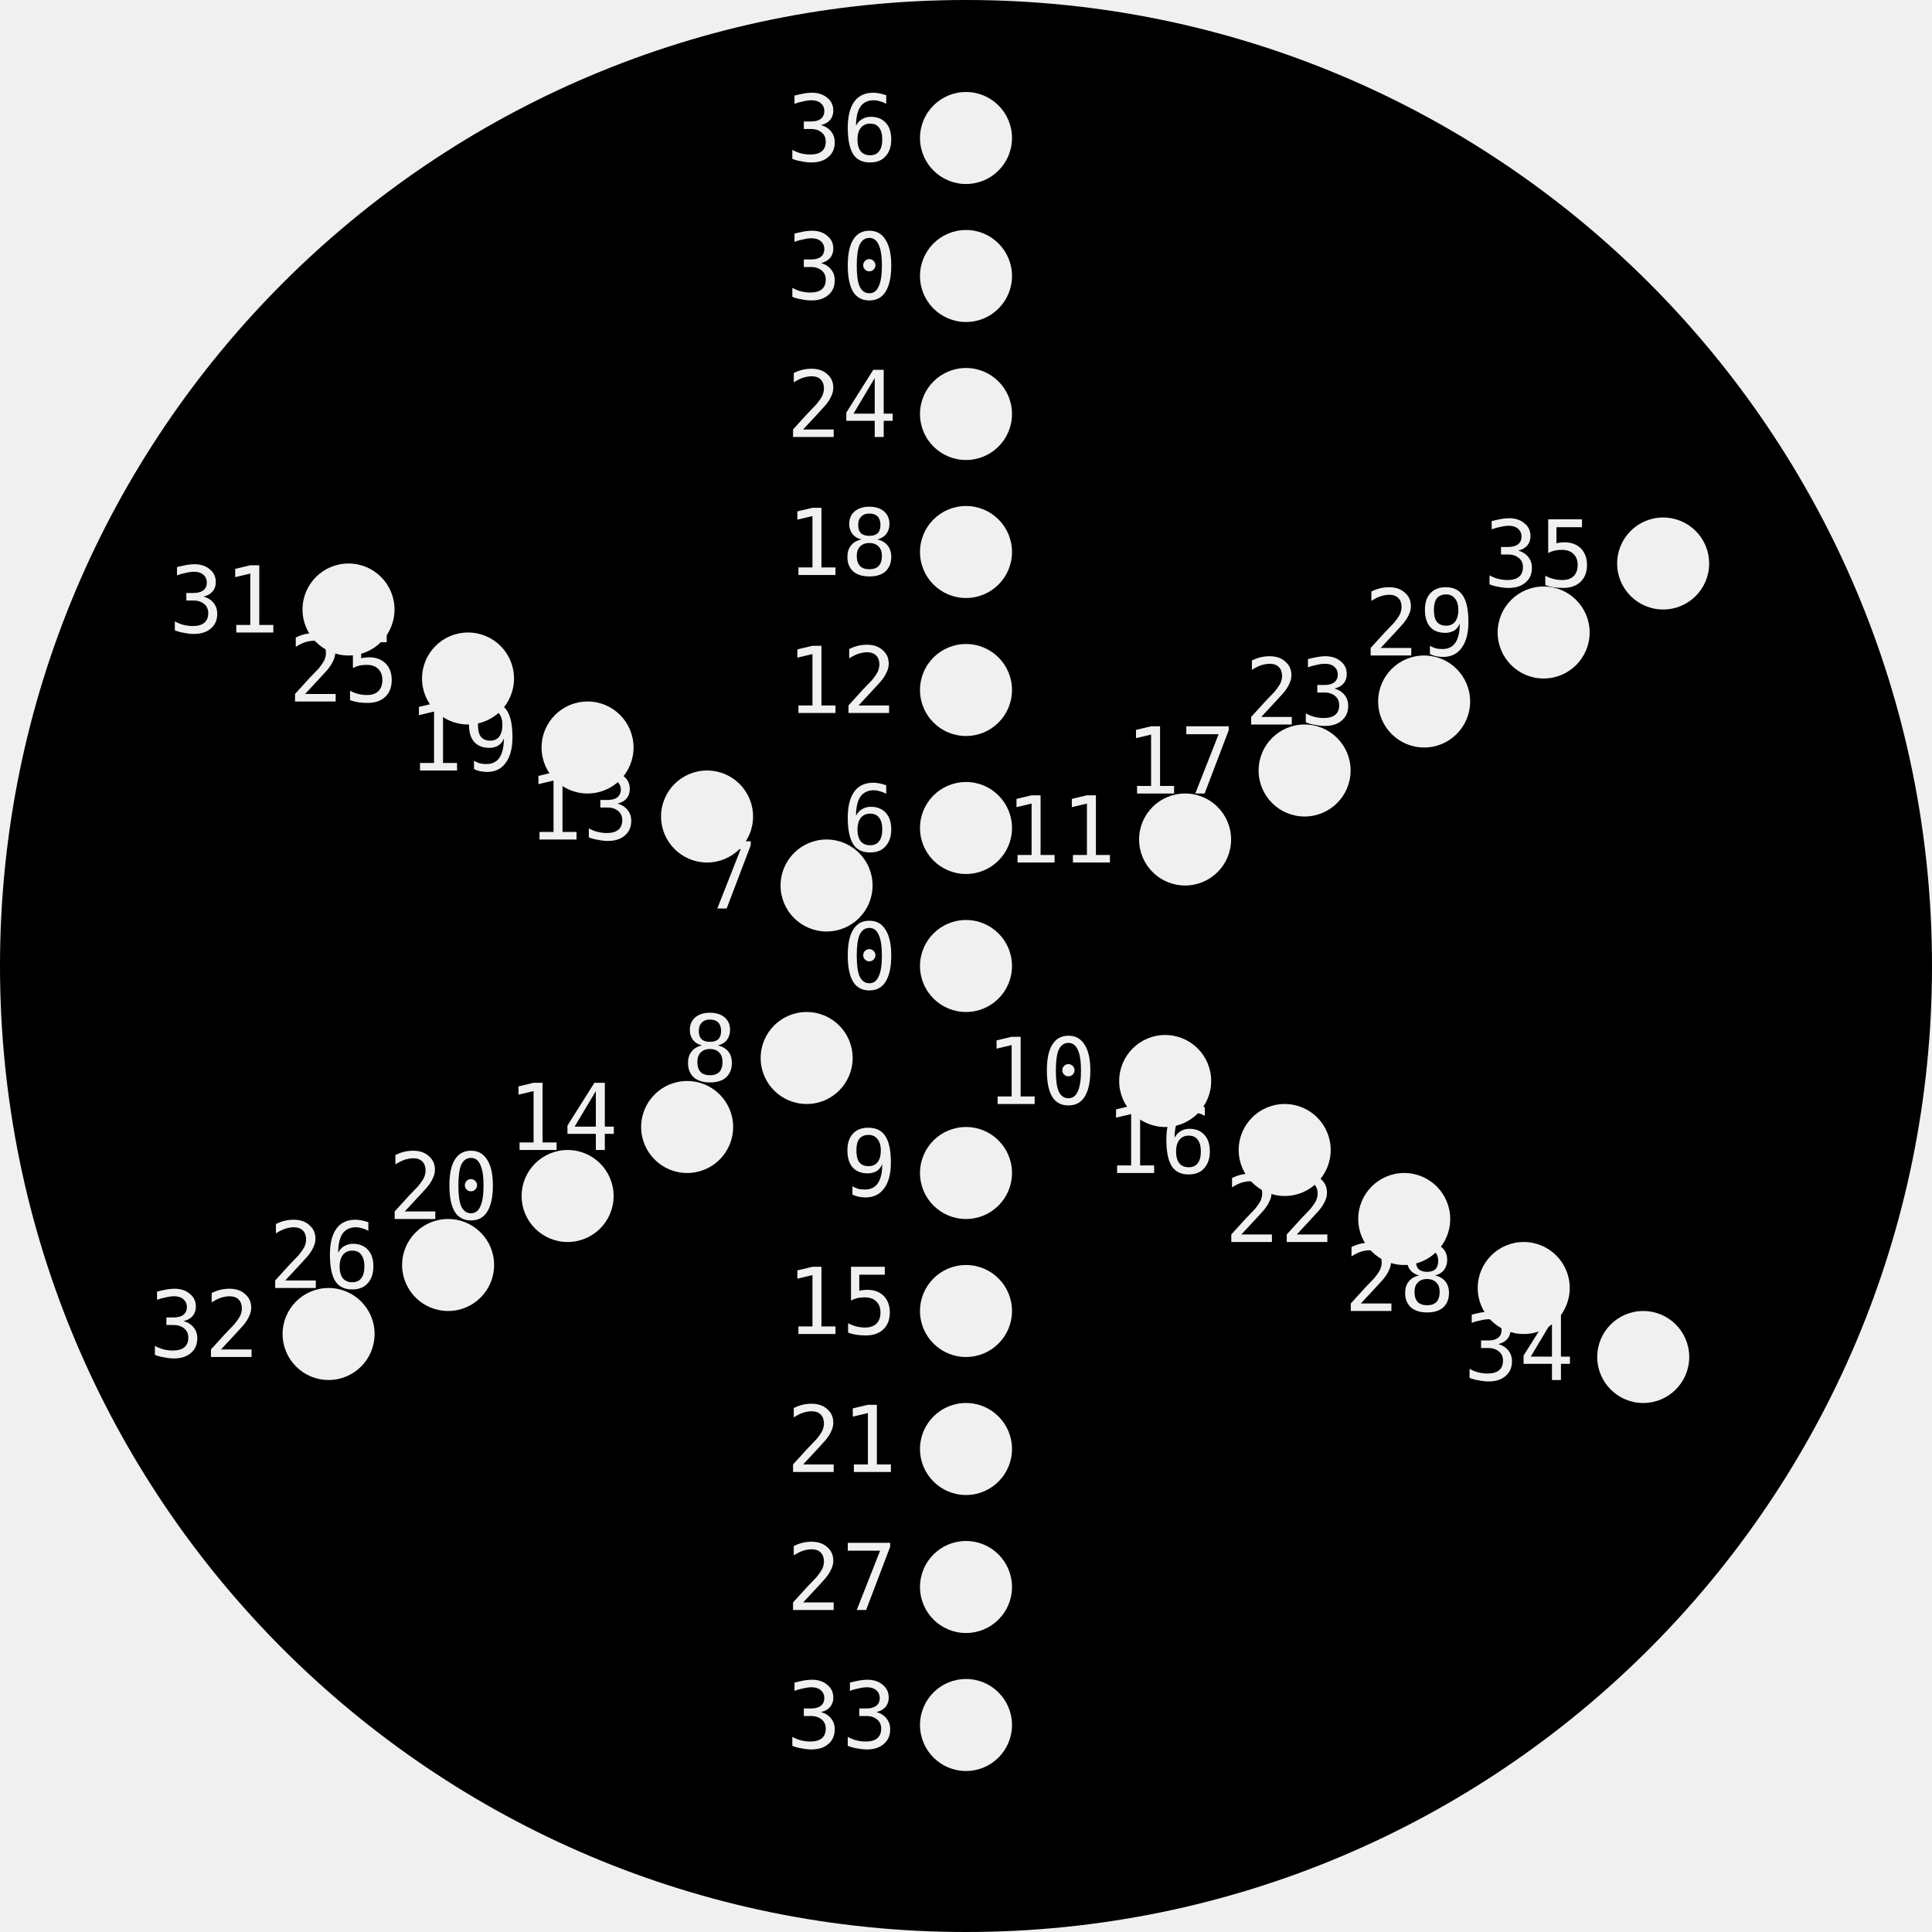
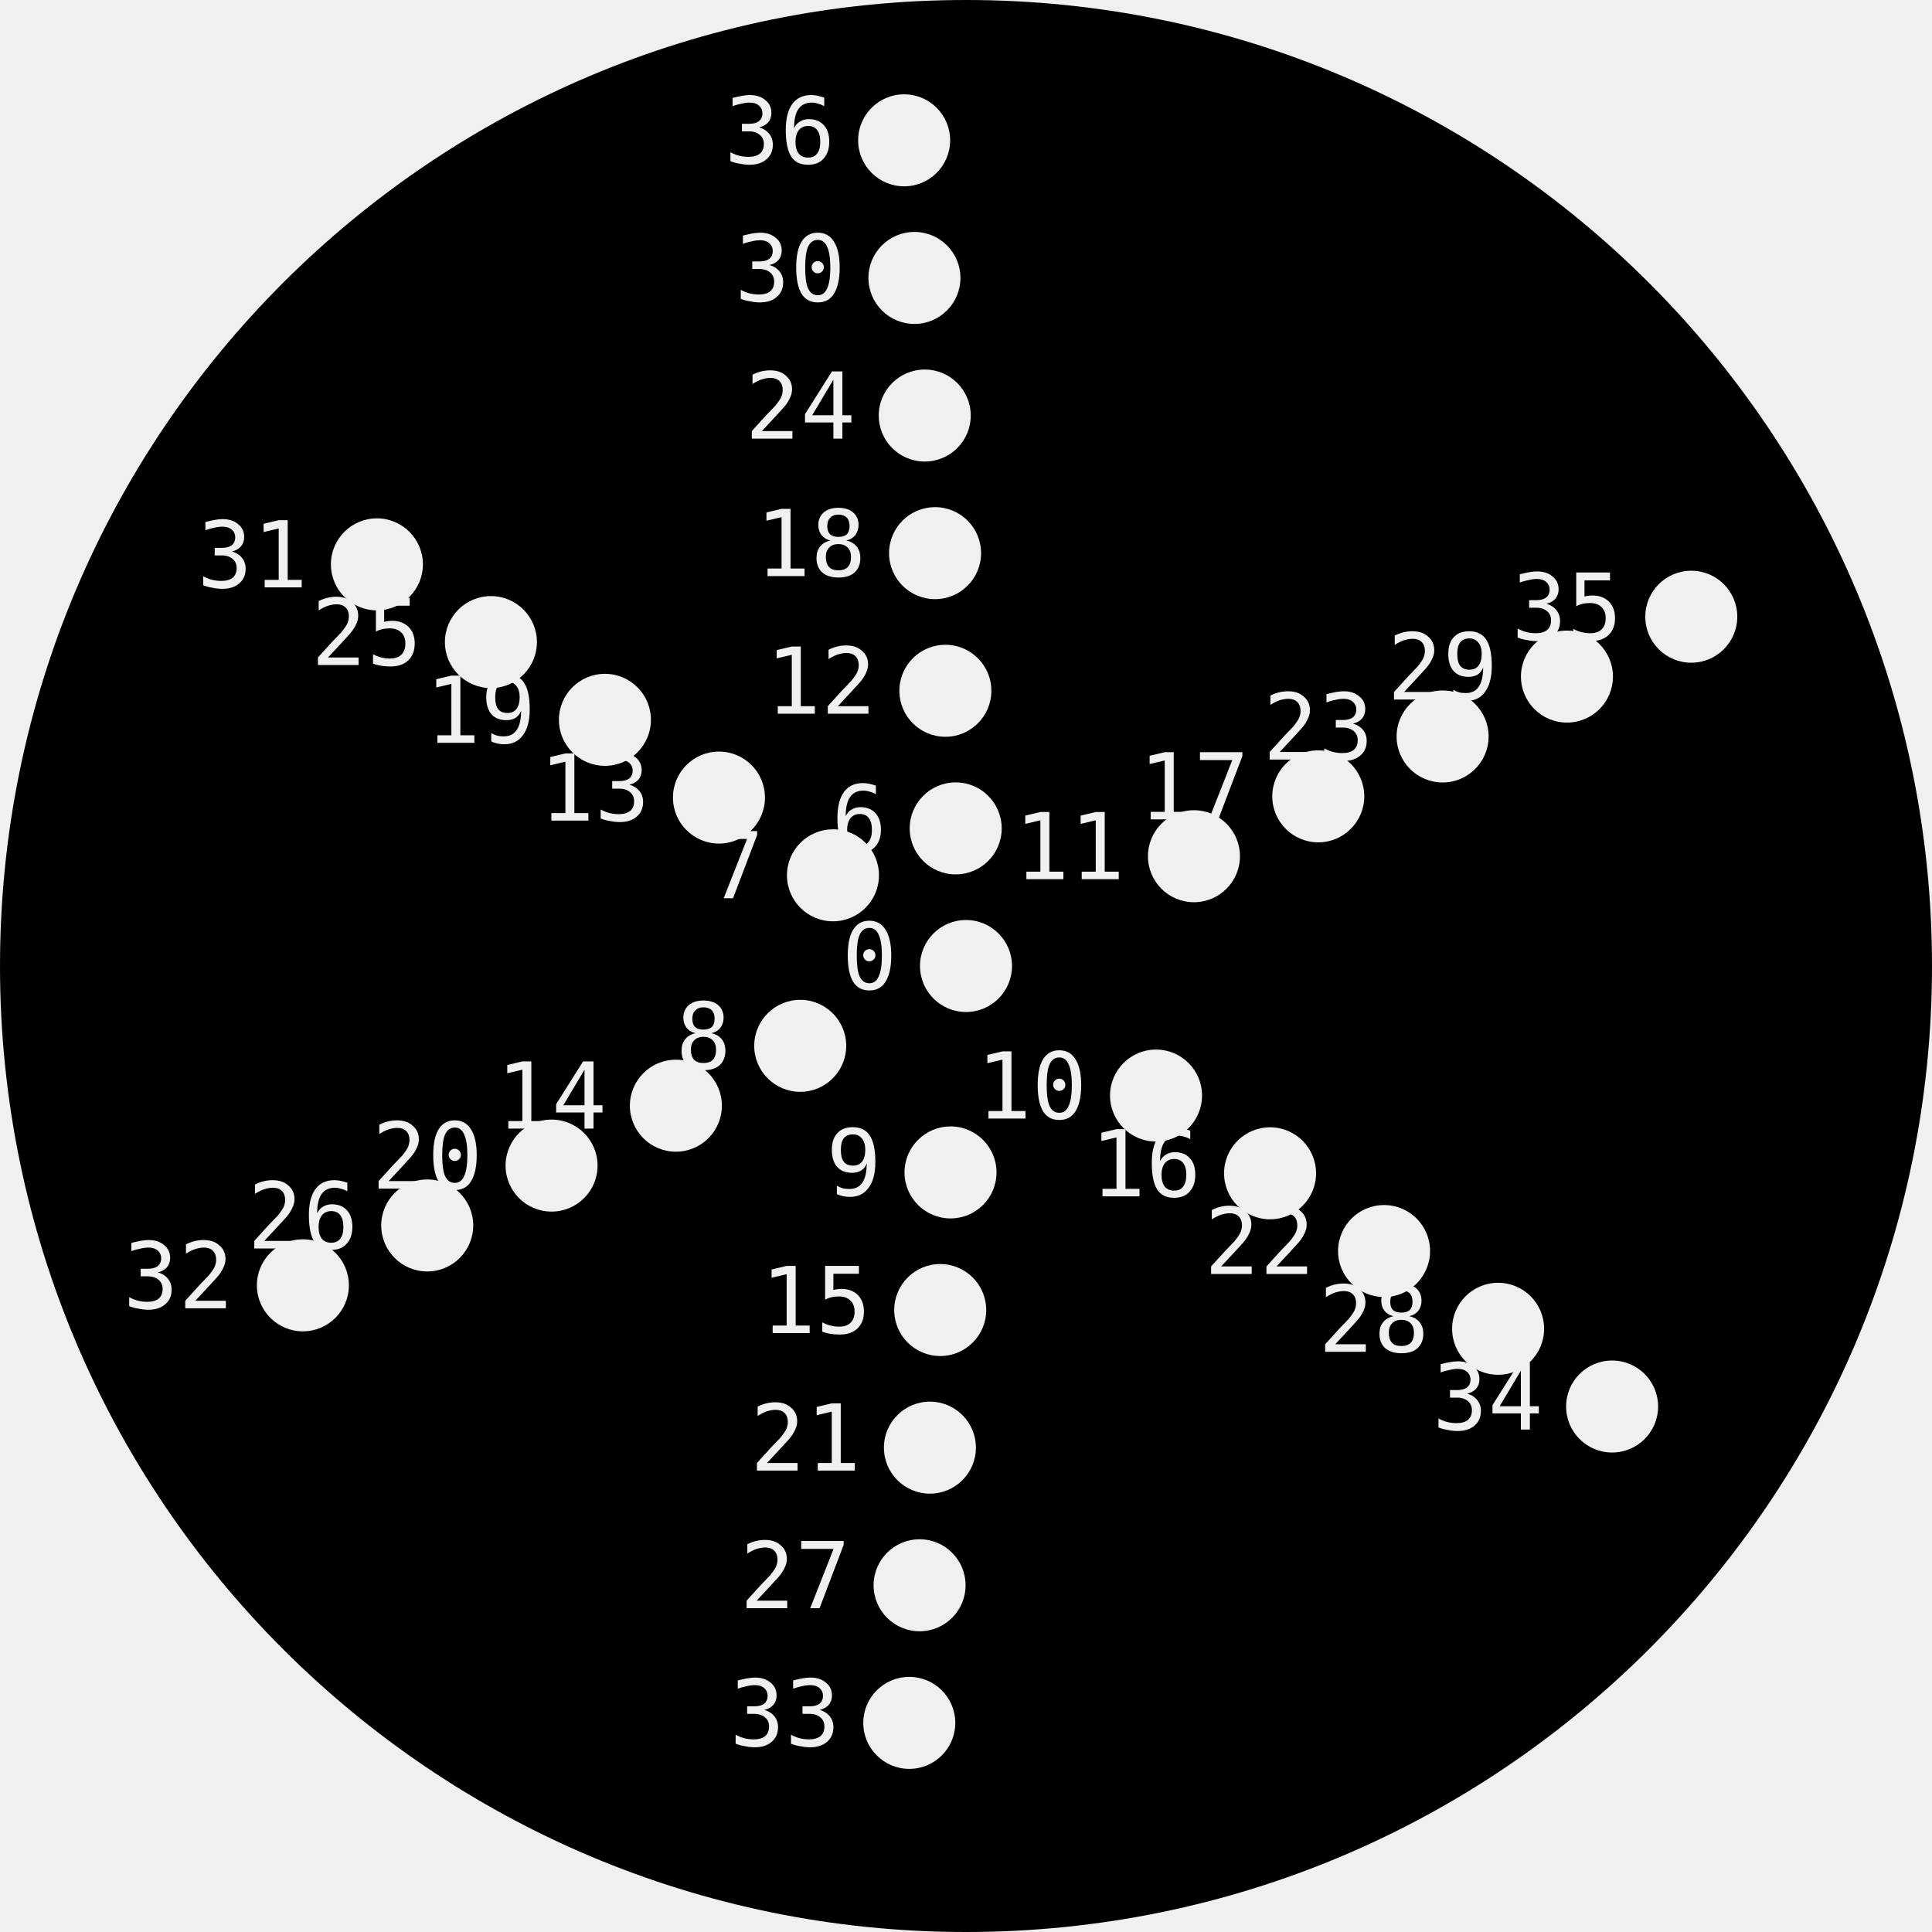
<svg xmlns="http://www.w3.org/2000/svg" xmlns:ns1="http://nathanfriend.io/inspiral">
  <style>
    text {
      font-family: monospace;
      font-size: 4px;
    }
  </style>
  <g>
    <mask id="holes">
      <rect width="100%" height="100%" fill="white" />
-       <circle cx="42" cy="42" r="2" ns1:hole-name="0" />
+       <circle cx="42" cy="42" r="2" ns1:hole-name="0" ns1:hole-text-position-angle="3.2163924786752647" ns1:hole-text-rotation-angle="0.07479982508547134" />
      <text x="39" y="43" text-anchor="end">0</text>
-       <circle cx="42" cy="36" r="2" ns1:hole-name="6" />
-       <text x="39" y="37" text-anchor="end">6</text>
-       <circle cx="42" cy="30" r="2" ns1:hole-name="12" />
-       <text x="39" y="31" text-anchor="end">12</text>
-       <circle cx="42" cy="24" r="2" ns1:hole-name="18" />
-       <text x="39" y="25" text-anchor="end">18</text>
-       <circle cx="42" cy="18" r="2" ns1:hole-name="24" />
-       <text x="39" y="19" text-anchor="end">24</text>
-       <circle cx="42" cy="12" r="2" ns1:hole-name="30" />
-       <text x="39" y="13" text-anchor="end">30</text>
-       <circle cx="42" cy="6" r="2" ns1:hole-name="36" />
-       <text x="39" y="7" text-anchor="end">36</text>
-       <circle cx="35.938" cy="38.5" r="2" ns1:hole-name="7" />
-       <text x="32.938" y="39.5" text-anchor="end">7</text>
-       <circle cx="30.742" cy="35.5" r="2" ns1:hole-name="13" />
-       <text x="27.742" y="36.5" text-anchor="end">13</text>
-       <circle cx="25.546" cy="32.5" r="2" ns1:hole-name="19" />
-       <text x="22.546" y="33.5" text-anchor="end">19</text>
-       <circle cx="20.349" cy="29.5" r="2" ns1:hole-name="25" />
-       <text x="17.349" y="30.5" text-anchor="end">25</text>
-       <circle cx="15.153" cy="26.5" r="2" ns1:hole-name="31" />
-       <text x="12.153" y="27.5" text-anchor="end">31</text>
-       <circle cx="35.072" cy="46" r="2" ns1:hole-name="8" />
-       <text x="32.072" y="47" text-anchor="end">8</text>
-       <circle cx="29.876" cy="49" r="2" ns1:hole-name="14" />
-       <text x="26.876" y="50" text-anchor="end">14</text>
-       <circle cx="24.679" cy="52" r="2" ns1:hole-name="20" />
-       <text x="21.679" y="53" text-anchor="end">20</text>
-       <circle cx="19.483" cy="55" r="2" ns1:hole-name="26" />
-       <text x="16.483" y="56" text-anchor="end">26</text>
-       <circle cx="14.287" cy="58" r="2" ns1:hole-name="32" />
-       <text x="11.287" y="59" text-anchor="end">32</text>
-       <circle cx="42" cy="51" r="2" ns1:hole-name="9" />
-       <text x="39" y="52" text-anchor="end">9</text>
-       <circle cx="42" cy="57" r="2" ns1:hole-name="15" />
-       <text x="39" y="58" text-anchor="end">15</text>
-       <circle cx="42" cy="63" r="2" ns1:hole-name="21" />
-       <text x="39" y="64" text-anchor="end">21</text>
-       <circle cx="42" cy="69" r="2" ns1:hole-name="27" />
-       <text x="39" y="70" text-anchor="end">27</text>
-       <circle cx="42" cy="75" r="2" ns1:hole-name="33" />
-       <text x="39" y="76" text-anchor="end">33</text>
-       <circle cx="50.66" cy="47" r="2" ns1:hole-name="10" />
-       <text x="47.66" y="48" text-anchor="end">10</text>
-       <circle cx="55.856" cy="50" r="2" ns1:hole-name="16" />
-       <text x="52.856" y="51" text-anchor="end">16</text>
-       <circle cx="61.053" cy="53" r="2" ns1:hole-name="22" />
-       <text x="58.053" y="54" text-anchor="end">22</text>
-       <circle cx="66.249" cy="56" r="2" ns1:hole-name="28" />
-       <text x="63.249" y="57" text-anchor="end">28</text>
-       <circle cx="71.445" cy="59" r="2" ns1:hole-name="34" />
-       <text x="68.445" y="60" text-anchor="end">34</text>
-       <circle cx="51.526" cy="36.5" r="2" ns1:hole-name="11" />
-       <text x="48.526" y="37.5" text-anchor="end">11</text>
-       <circle cx="56.722" cy="33.5" r="2" ns1:hole-name="17" />
-       <text x="53.722" y="34.5" text-anchor="end">17</text>
-       <circle cx="61.919" cy="30.5" r="2" ns1:hole-name="23" />
-       <text x="58.919" y="31.5" text-anchor="end">23</text>
-       <circle cx="67.115" cy="27.5" r="2" ns1:hole-name="29" />
-       <text x="64.115" y="28.5" text-anchor="end">29</text>
-       <circle cx="72.311" cy="24.5" r="2" ns1:hole-name="35" />
-       <text x="69.311" y="25.5" text-anchor="end">35</text>
+       <circle cx="41.552" cy="36.017" r="2" ns1:hole-name="6" ns1:hole-text-position-angle="3.2163924786752647" ns1:hole-text-rotation-angle="0.07479982508547134" />
+       <text x="38.552" y="37.017" text-anchor="end">6</text>
+       <circle cx="41.103" cy="30.034" r="2" ns1:hole-name="12" ns1:hole-text-position-angle="3.2163924786752647" ns1:hole-text-rotation-angle="0.07479982508547134" />
+       <text x="38.103" y="31.034" text-anchor="end">12</text>
+       <circle cx="40.655" cy="24.05" r="2" ns1:hole-name="18" ns1:hole-text-position-angle="3.2163924786752647" ns1:hole-text-rotation-angle="0.07479982508547134" />
+       <text x="37.655" y="25.05" text-anchor="end">18</text>
+       <circle cx="40.206" cy="18.067" r="2" ns1:hole-name="24" ns1:hole-text-position-angle="3.2163924786752647" ns1:hole-text-rotation-angle="0.07479982508547134" />
+       <text x="37.206" y="19.067" text-anchor="end">24</text>
+       <circle cx="39.758" cy="12.084" r="2" ns1:hole-name="30" ns1:hole-text-position-angle="3.2163924786752647" ns1:hole-text-rotation-angle="0.07479982508547134" />
+       <text x="36.758" y="13.084" text-anchor="end">30</text>
+       <circle cx="39.31" cy="6.101" r="2" ns1:hole-name="36" ns1:hole-text-position-angle="3.2163924786752647" ns1:hole-text-rotation-angle="0.07479982508547134" />
+       <text x="36.31" y="7.101" text-anchor="end">36</text>
+       <circle cx="36.216" cy="38.057" r="2" ns1:hole-name="7" ns1:hole-text-position-angle="4.11399037970092" ns1:hole-text-rotation-angle="0.9723977261111267" />
+       <text x="33.216" y="39.057" text-anchor="end">7</text>
+       <circle cx="31.259" cy="34.677" r="2" ns1:hole-name="13" ns1:hole-text-position-angle="4.11399037970092" ns1:hole-text-rotation-angle="0.9723977261111267" />
+       <text x="28.259" y="35.677" text-anchor="end">13</text>
+       <circle cx="26.301" cy="31.297" r="2" ns1:hole-name="19" ns1:hole-text-position-angle="4.11399037970092" ns1:hole-text-rotation-angle="0.9723977261111267" />
+       <text x="23.301" y="32.297" text-anchor="end">19</text>
+       <circle cx="21.344" cy="27.917" r="2" ns1:hole-name="25" ns1:hole-text-position-angle="4.11399037970092" ns1:hole-text-rotation-angle="0.9723977261111267" />
+       <text x="18.344" y="28.917" text-anchor="end">25</text>
+       <circle cx="16.387" cy="24.537" r="2" ns1:hole-name="31" ns1:hole-text-position-angle="4.11399037970092" ns1:hole-text-rotation-angle="0.9723977261111267" />
+       <text x="13.387" y="25.537" text-anchor="end">31</text>
+       <circle cx="34.792" cy="45.471" r="2" ns1:hole-name="8" ns1:hole-text-position-angle="5.161187930897517" ns1:hole-text-rotation-angle="2.019595277307724" />
+       <text x="31.792" y="46.471" text-anchor="end">8</text>
+       <circle cx="29.386" cy="48.074" r="2" ns1:hole-name="14" ns1:hole-text-position-angle="5.161187930897517" ns1:hole-text-rotation-angle="2.019595277307724" />
+       <text x="26.386" y="49.074" text-anchor="end">14</text>
+       <circle cx="23.981" cy="50.678" r="2" ns1:hole-name="20" ns1:hole-text-position-angle="5.161187930897517" ns1:hole-text-rotation-angle="2.019595277307724" />
+       <text x="20.981" y="51.678" text-anchor="end">20</text>
+       <circle cx="18.575" cy="53.281" r="2" ns1:hole-name="26" ns1:hole-text-position-angle="5.161187930897517" ns1:hole-text-rotation-angle="2.019595277307724" />
+       <text x="15.575" y="54.281" text-anchor="end">26</text>
+       <circle cx="13.169" cy="55.884" r="2" ns1:hole-name="32" ns1:hole-text-position-angle="5.161187930897517" ns1:hole-text-rotation-angle="2.019595277307724" />
+       <text x="10.169" y="56.884" text-anchor="end">32</text>
+       <circle cx="41.327" cy="50.975" r="2" ns1:hole-name="9" ns1:hole-text-position-angle="6.208385482094116" ns1:hole-text-rotation-angle="3.0667928285043224" />
+       <text x="38.327" y="51.975" text-anchor="end">9</text>
+       <circle cx="40.879" cy="56.958" r="2" ns1:hole-name="15" ns1:hole-text-position-angle="6.208385482094116" ns1:hole-text-rotation-angle="3.0667928285043224" />
+       <text x="37.879" y="57.958" text-anchor="end">15</text>
+       <circle cx="40.431" cy="62.941" r="2" ns1:hole-name="21" ns1:hole-text-position-angle="6.208385482094116" ns1:hole-text-rotation-angle="3.0667928285043224" />
+       <text x="37.431" y="63.941" text-anchor="end">21</text>
+       <circle cx="39.982" cy="68.925" r="2" ns1:hole-name="27" ns1:hole-text-position-angle="6.208385482094116" ns1:hole-text-rotation-angle="3.0667928285043224" />
+       <text x="36.982" y="69.925" text-anchor="end">27</text>
+       <circle cx="39.534" cy="74.908" r="2" ns1:hole-name="33" ns1:hole-text-position-angle="6.208385482094116" ns1:hole-text-rotation-angle="3.0667928285043224" />
+       <text x="36.534" y="75.908" text-anchor="end">33</text>
+       <circle cx="50.262" cy="47.633" r="2" ns1:hole-name="10" ns1:hole-text-position-angle="7.255583033290713" ns1:hole-text-rotation-angle="4.11399037970092" />
+       <text x="47.262" y="48.633" text-anchor="end">10</text>
+       <circle cx="55.22" cy="51.013" r="2" ns1:hole-name="16" ns1:hole-text-position-angle="7.255583033290713" ns1:hole-text-rotation-angle="4.11399037970092" />
+       <text x="52.22" y="52.013" text-anchor="end">16</text>
+       <circle cx="60.177" cy="54.393" r="2" ns1:hole-name="22" ns1:hole-text-position-angle="7.255583033290713" ns1:hole-text-rotation-angle="4.11399037970092" />
+       <text x="57.177" y="55.393" text-anchor="end">22</text>
+       <circle cx="65.135" cy="57.773" r="2" ns1:hole-name="28" ns1:hole-text-position-angle="7.255583033290713" ns1:hole-text-rotation-angle="4.11399037970092" />
+       <text x="62.135" y="58.773" text-anchor="end">28</text>
+       <circle cx="70.092" cy="61.153" r="2" ns1:hole-name="34" ns1:hole-text-position-angle="7.255583033290713" ns1:hole-text-rotation-angle="4.11399037970092" />
+       <text x="67.092" y="62.153" text-anchor="end">34</text>
+       <circle cx="51.911" cy="37.227" r="2" ns1:hole-name="11" ns1:hole-text-position-angle="8.30278058448731" ns1:hole-text-rotation-angle="5.161187930897517" />
+       <text x="48.911" y="38.227" text-anchor="end">11</text>
+       <circle cx="57.316" cy="34.624" r="2" ns1:hole-name="17" ns1:hole-text-position-angle="8.30278058448731" ns1:hole-text-rotation-angle="5.161187930897517" />
+       <text x="54.316" y="35.624" text-anchor="end">17</text>
+       <circle cx="62.722" cy="32.021" r="2" ns1:hole-name="23" ns1:hole-text-position-angle="8.30278058448731" ns1:hole-text-rotation-angle="5.161187930897517" />
+       <text x="59.722" y="33.021" text-anchor="end">23</text>
+       <circle cx="68.128" cy="29.417" r="2" ns1:hole-name="29" ns1:hole-text-position-angle="8.30278058448731" ns1:hole-text-rotation-angle="5.161187930897517" />
+       <text x="65.128" y="30.417" text-anchor="end">29</text>
+       <circle cx="73.534" cy="26.814" r="2" ns1:hole-name="35" ns1:hole-text-position-angle="8.30278058448731" ns1:hole-text-rotation-angle="5.161187930897517" />
+       <text x="70.534" y="27.814" text-anchor="end">35</text>
    </mask>
    <path mask="url(#holes)" d="M 84 42              A 42 42 0 1 0 0 42              A 42 42 0 0 0 84 42              Z" />
  </g>
</svg>
